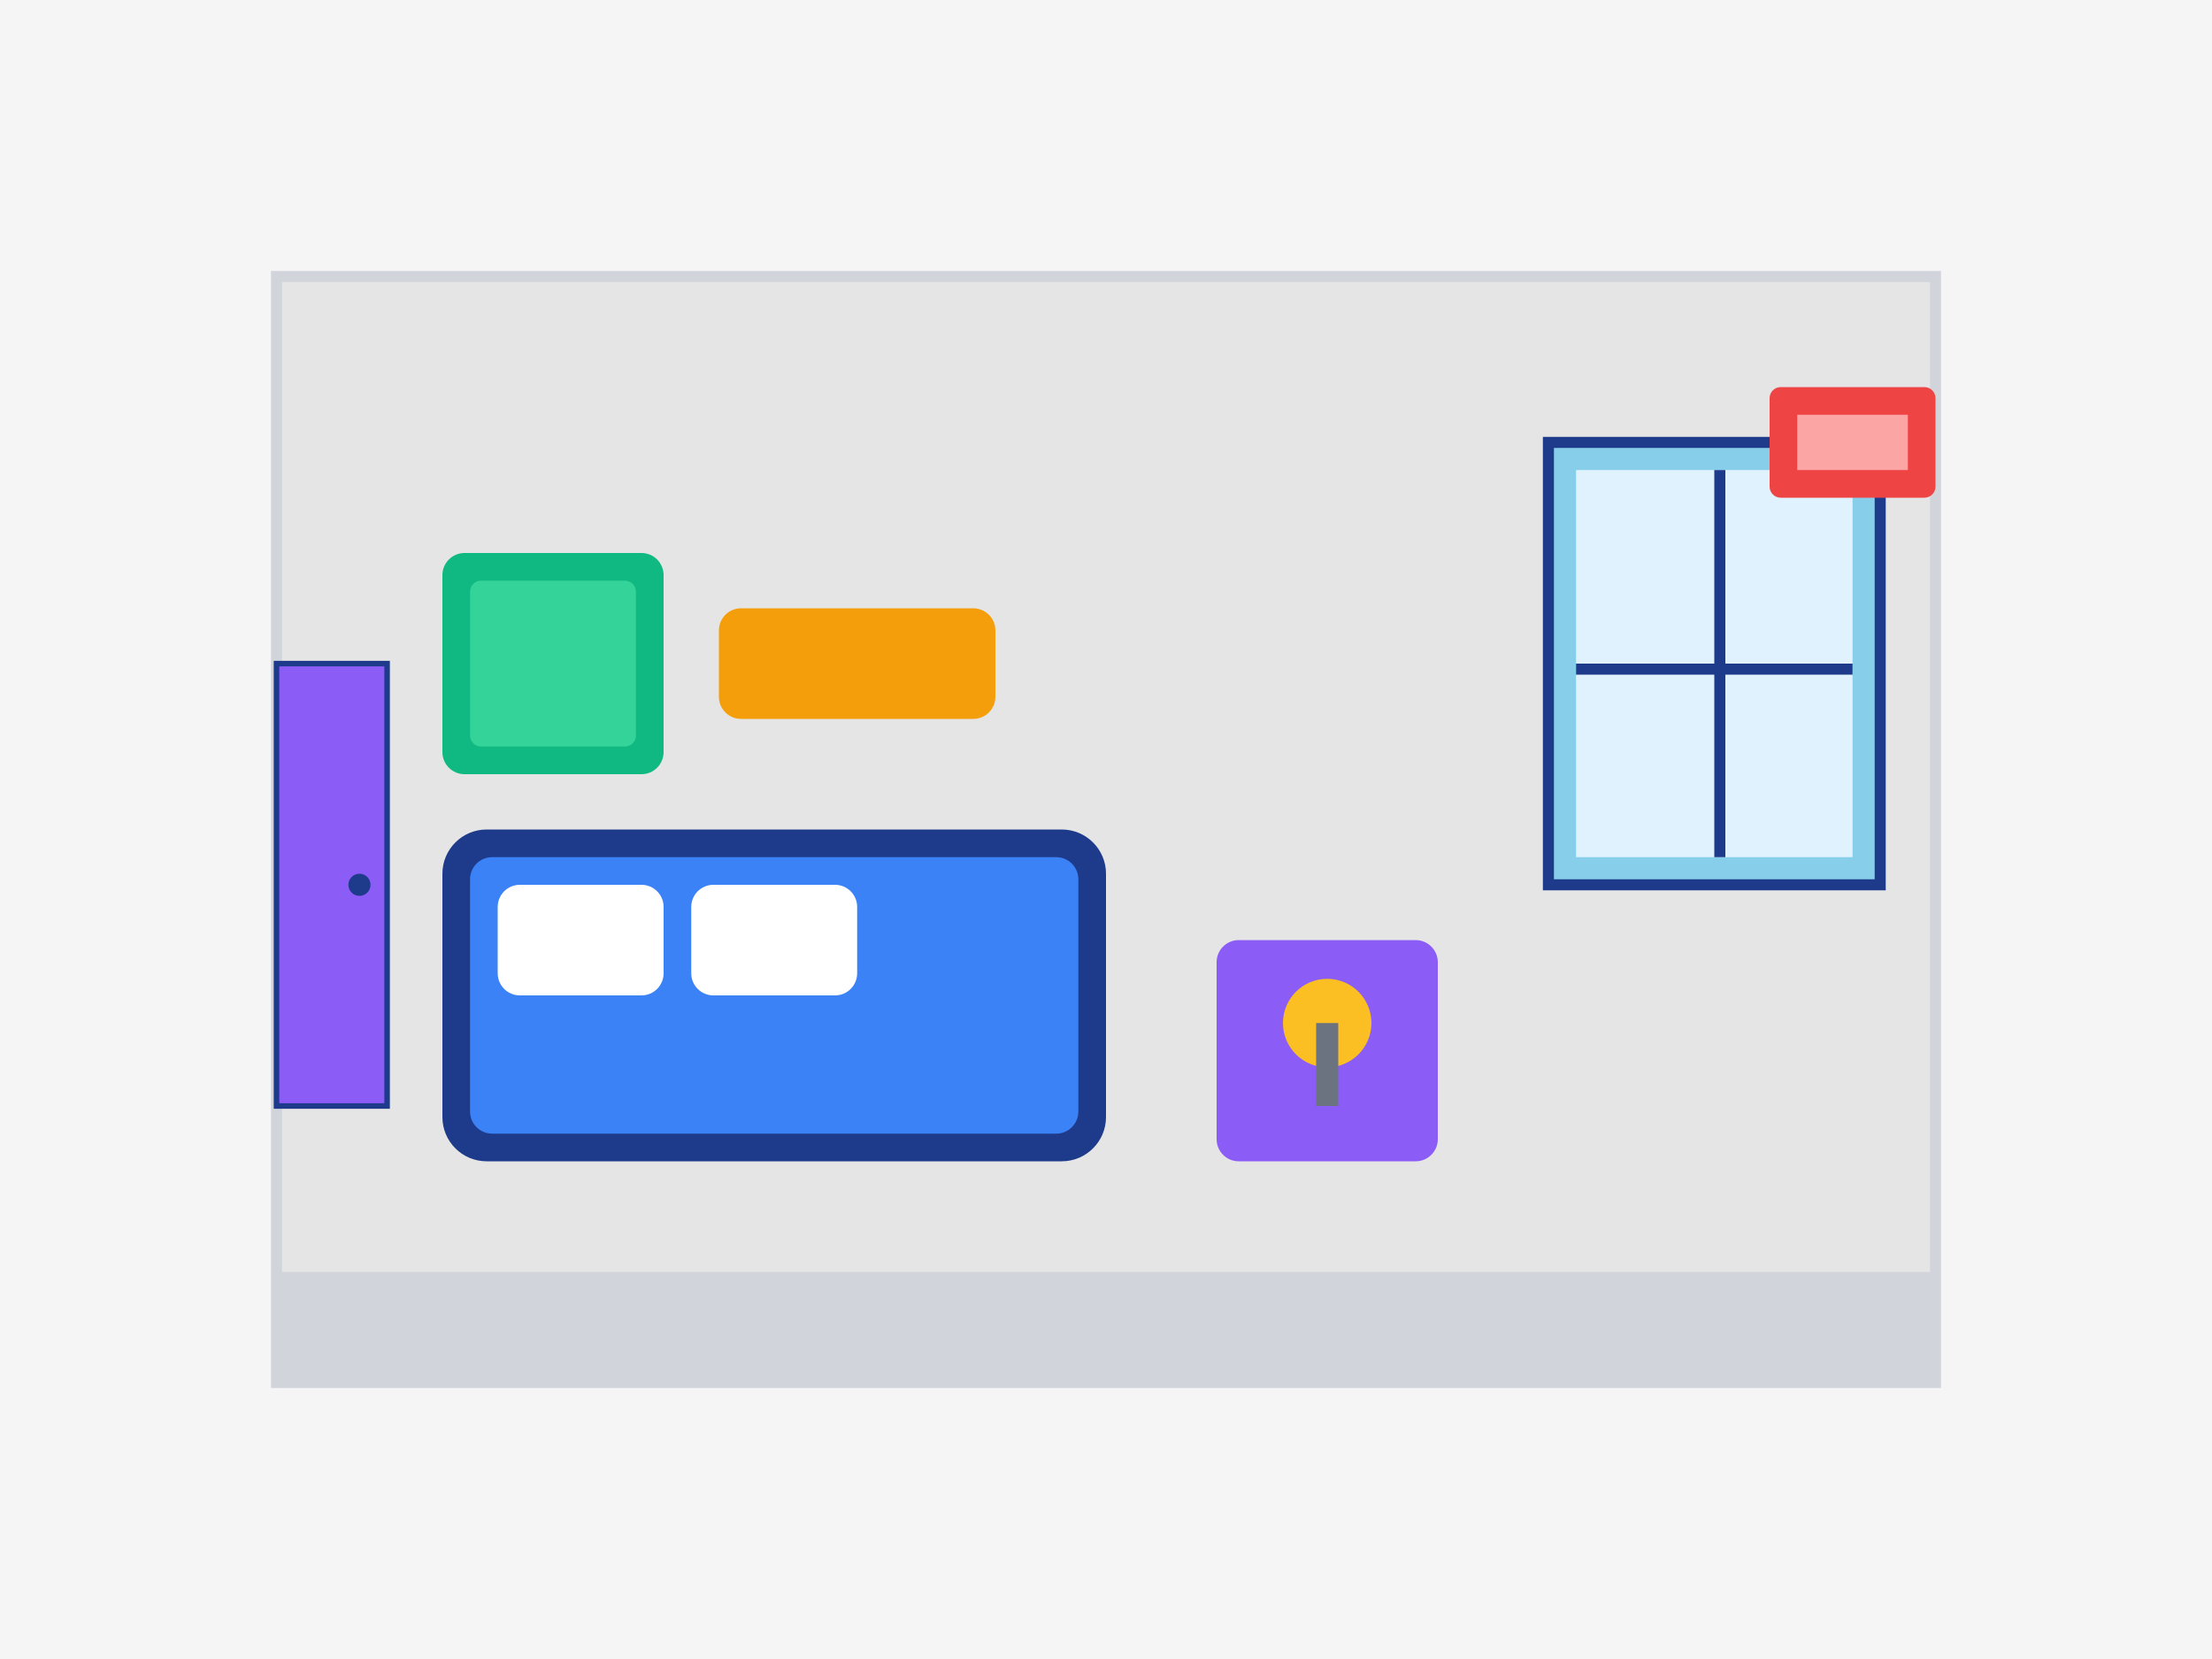
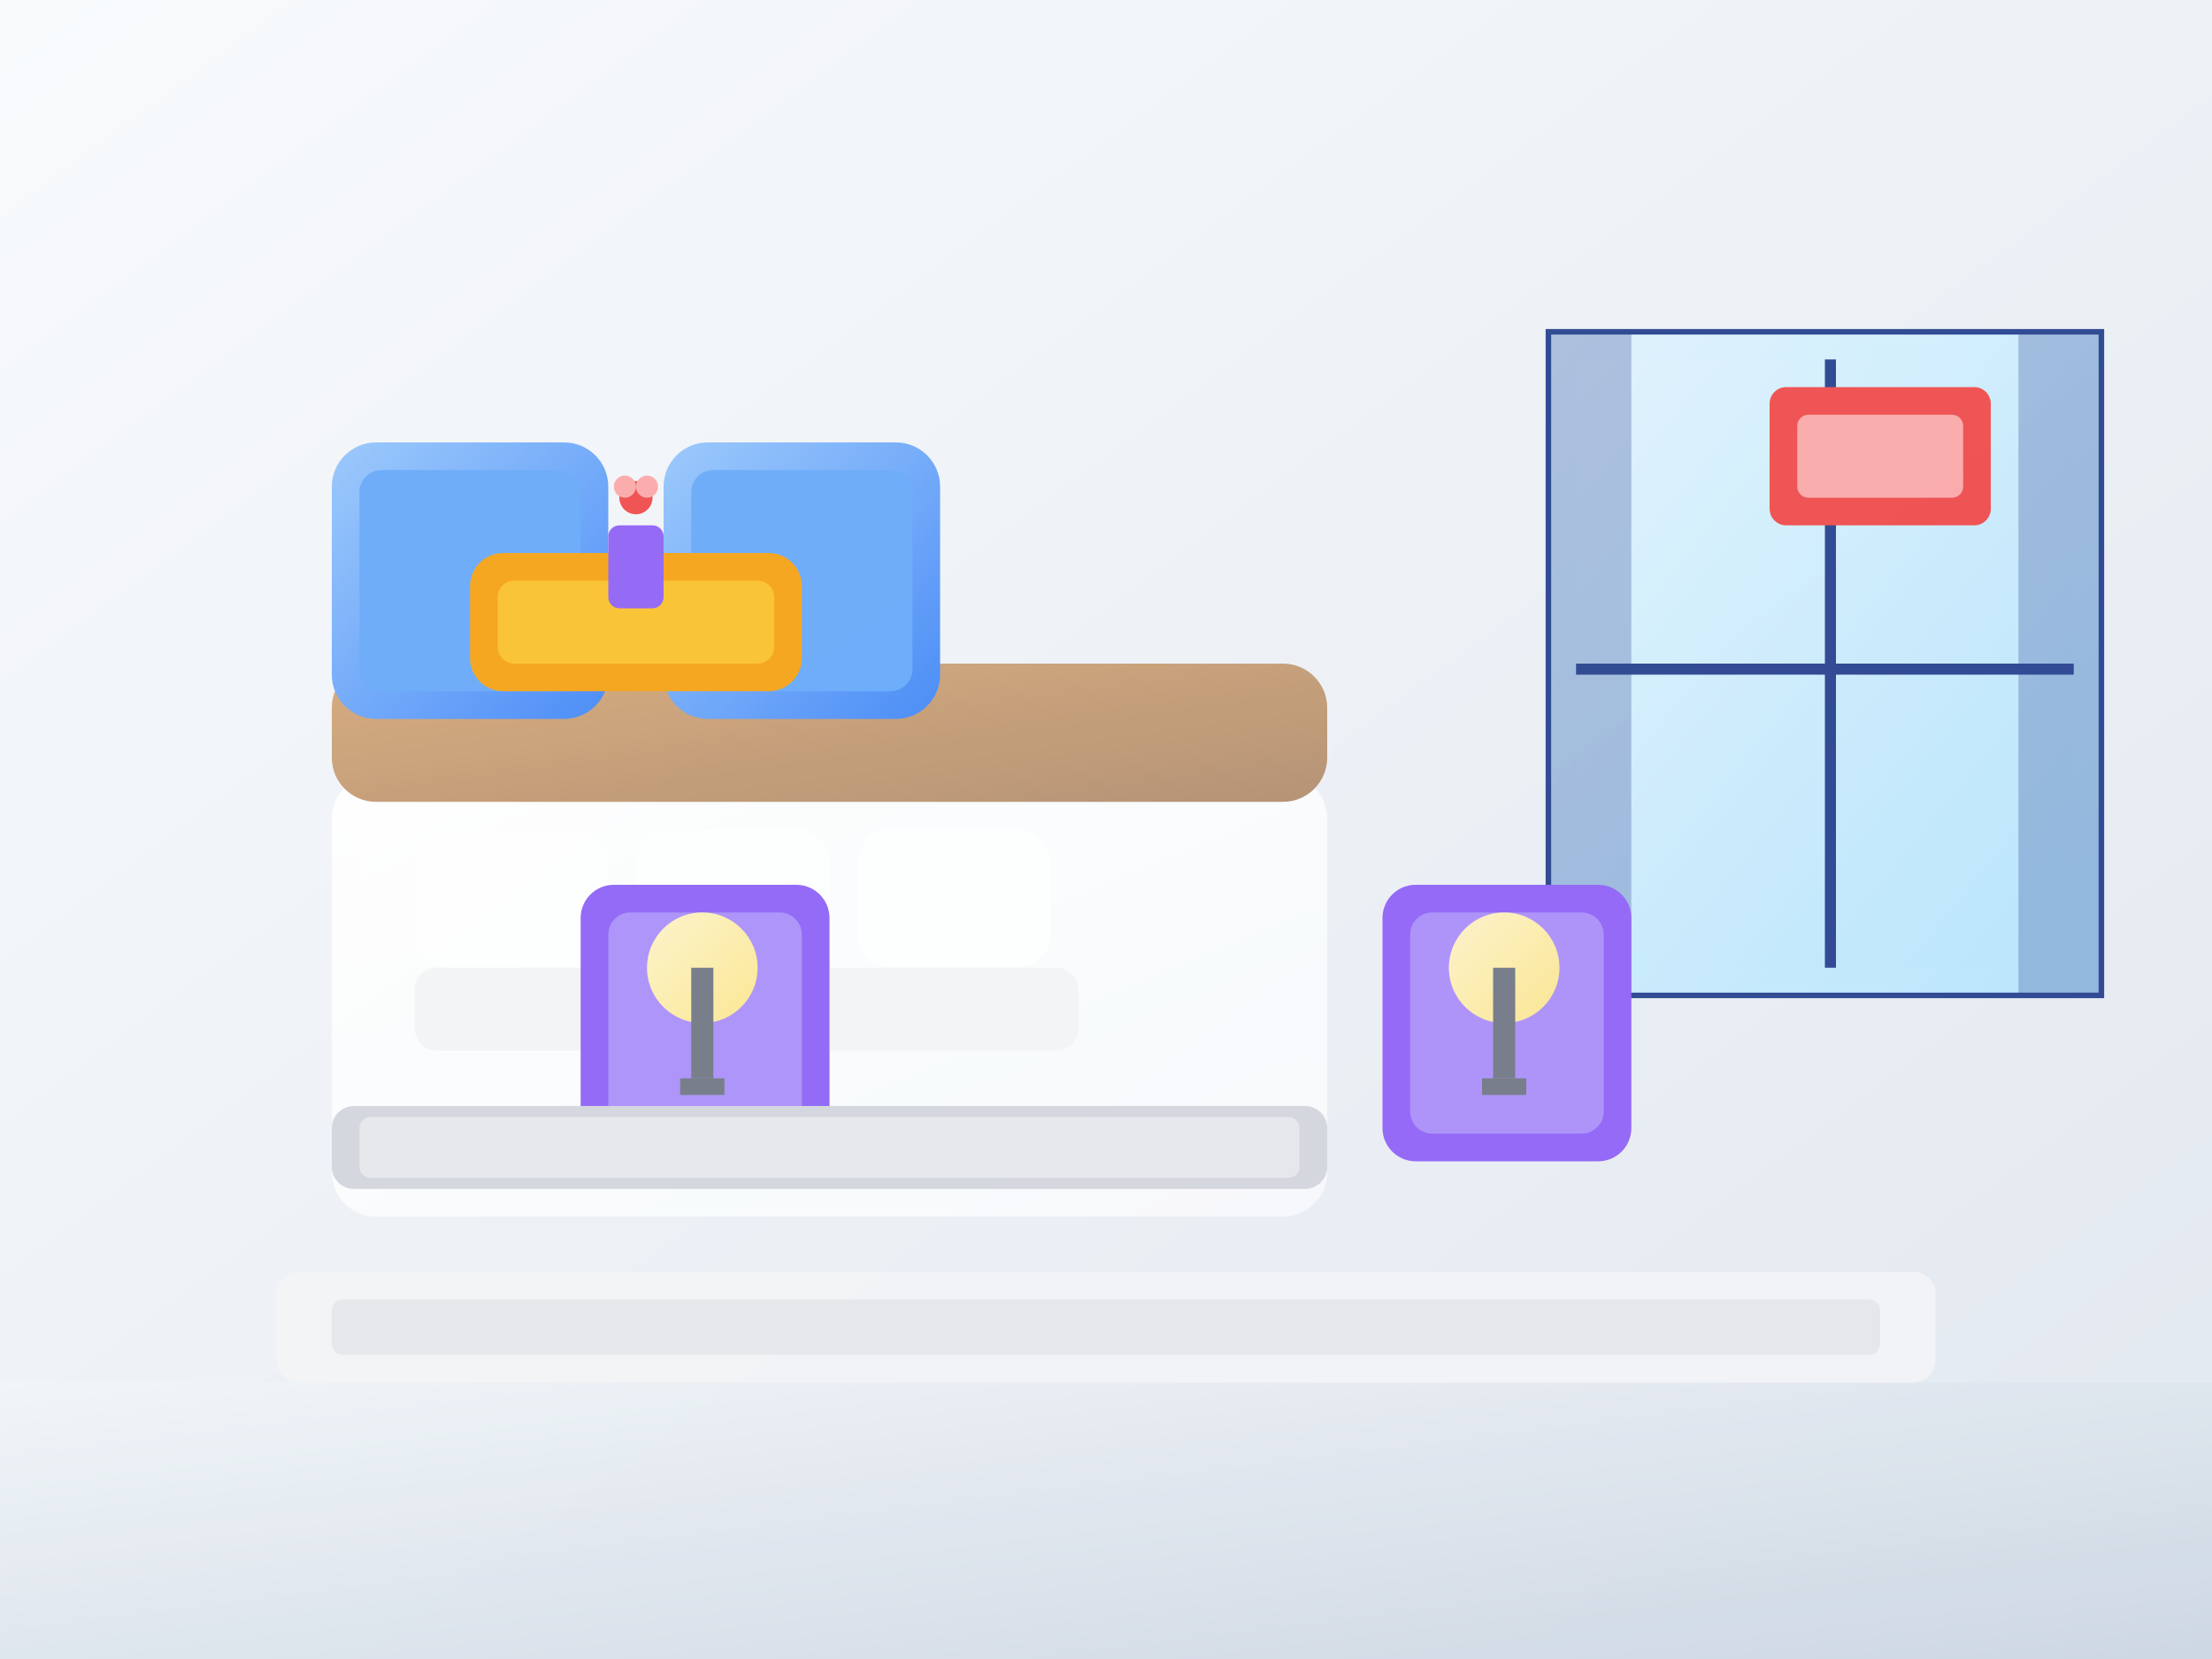
<svg xmlns="http://www.w3.org/2000/svg" width="400" height="300" viewBox="0 0 400 300" fill="none">
-   <rect width="400" height="300" fill="#F5F5F5" />
-   <rect x="50" y="50" width="300" height="200" fill="#E5E5E5" stroke="#D1D5DB" stroke-width="2" />
-   <rect x="50" y="230" width="300" height="20" fill="#D1D5DB" />
-   <rect x="80" y="150" width="120" height="60" fill="#1e3a8a" rx="8" />
-   <rect x="85" y="155" width="110" height="50" fill="#3b82f6" rx="4" />
-   <rect x="90" y="160" width="30" height="20" fill="white" rx="4" />
-   <rect x="125" y="160" width="30" height="20" fill="white" rx="4" />
-   <rect x="220" y="170" width="40" height="40" fill="#8B5CF6" rx="4" />
-   <circle cx="240" cy="185" r="8" fill="#FBBF24" />
-   <rect x="238" y="185" width="4" height="15" fill="#6B7280" />
-   <rect x="280" y="80" width="60" height="80" fill="#87CEEB" stroke="#1e3a8a" stroke-width="2" />
-   <rect x="285" y="85" width="50" height="70" fill="#E0F2FE" />
-   <rect x="310" y="85" width="2" height="70" fill="#1e3a8a" />
-   <rect x="285" y="120" width="50" height="2" fill="#1e3a8a" />
-   <rect x="80" y="100" width="40" height="40" fill="#10B981" rx="4" />
-   <rect x="85" y="105" width="30" height="30" fill="#34D399" rx="2" />
-   <rect x="130" y="110" width="50" height="20" fill="#F59E0B" rx="4" />
-   <rect x="320" y="70" width="30" height="20" fill="#EF4444" rx="2" />
-   <rect x="325" y="75" width="20" height="10" fill="#FCA5A5" />
-   <rect x="50" y="120" width="20" height="80" fill="#8B5CF6" stroke="#1e3a8a" stroke-width="1" />
-   <circle cx="65" cy="160" r="2" fill="#1e3a8a" />
+   <defs>
+     <linearGradient id="wallGradient" x1="0%" y1="0%" x2="100%" y2="100%">
+       <stop offset="0%" style="stop-color:#f8fafc;stop-opacity:1" />
+       <stop offset="100%" style="stop-color:#e2e8f0;stop-opacity:1" />
+     </linearGradient>
+     <linearGradient id="floorGradient" x1="0%" y1="0%" x2="100%" y2="100%">
+       <stop offset="0%" style="stop-color:#f1f5f9;stop-opacity:1" />
+       <stop offset="100%" style="stop-color:#cbd5e1;stop-opacity:1" />
+     </linearGradient>
+     <linearGradient id="bedGradient" x1="0%" y1="0%" x2="100%" y2="100%">
+       <stop offset="0%" style="stop-color:#ffffff;stop-opacity:1" />
+       <stop offset="100%" style="stop-color:#f8fafc;stop-opacity:1" />
+     </linearGradient>
+     <linearGradient id="headboardGradient" x1="0%" y1="0%" x2="100%" y2="100%">
+       <stop offset="0%" style="stop-color:#d4a574;stop-opacity:1" />
+       <stop offset="100%" style="stop-color:#b08968;stop-opacity:1" />
+     </linearGradient>
+     <linearGradient id="chairGradient" x1="0%" y1="0%" x2="100%" y2="100%">
+       <stop offset="0%" style="stop-color:#93c5fd;stop-opacity:1" />
+       <stop offset="100%" style="stop-color:#3b82f6;stop-opacity:1" />
+     </linearGradient>
+     <linearGradient id="windowGradient" x1="0%" y1="0%" x2="100%" y2="100%">
+       <stop offset="0%" style="stop-color:#e0f2fe;stop-opacity:1" />
+       <stop offset="100%" style="stop-color:#b3e5fc;stop-opacity:1" />
+     </linearGradient>
+     <linearGradient id="lampGradient" x1="0%" y1="0%" x2="100%" y2="100%">
+       <stop offset="0%" style="stop-color:#fef3c7;stop-opacity:1" />
+       <stop offset="100%" style="stop-color:#fde68a;stop-opacity:1" />
+     </linearGradient>
+   </defs>
+   <rect width="400" height="300" fill="url(#wallGradient)" />
+   <rect x="0" y="250" width="400" height="50" fill="url(#floorGradient)" />
+   <rect x="280" y="60" width="100" height="120" fill="url(#windowGradient)" stroke="#1e3a8a" stroke-width="1" />
+   <rect x="285" y="65" width="90" height="110" fill="url(#windowGradient)" />
+   <rect x="330" y="65" width="2" height="110" fill="#1e3a8a" />
+   <rect x="285" y="120" width="90" height="2" fill="#1e3a8a" />
+   <rect x="280" y="60" width="15" height="120" fill="#1e3a8a" opacity="0.3" />
+   <rect x="365" y="60" width="15" height="120" fill="#1e3a8a" opacity="0.3" />
+   <rect x="60" y="140" width="180" height="80" fill="url(#bedGradient)" rx="8" />
+   <rect x="65" y="145" width="170" height="70" fill="url(#bedGradient)" rx="4" />
+   <rect x="60" y="120" width="180" height="25" fill="url(#headboardGradient)" rx="8" />
+   <rect x="75" y="150" width="35" height="25" fill="white" rx="6" />
+   <rect x="115" y="150" width="35" height="25" fill="white" rx="6" />
+   <rect x="155" y="150" width="35" height="25" fill="white" rx="6" />
+   <rect x="75" y="175" width="120" height="15" fill="#f3f4f6" rx="4" />
+   <rect x="250" y="160" width="45" height="50" fill="#8b5cf6" rx="6" />
+   <rect x="255" y="165" width="35" height="40" fill="#a78bfa" rx="4" />
+   <circle cx="272" cy="175" r="10" fill="url(#lampGradient)" />
+   <rect x="270" y="175" width="4" height="20" fill="#6b7280" />
+   <rect x="268" y="195" width="8" height="3" fill="#6b7280" />
+   <rect x="105" y="160" width="45" height="50" fill="#8b5cf6" rx="6" />
+   <rect x="110" y="165" width="35" height="40" fill="#a78bfa" rx="4" />
+   <circle cx="127" cy="175" r="10" fill="url(#lampGradient)" />
+   <rect x="125" y="175" width="4" height="20" fill="#6b7280" />
+   <rect x="123" y="195" width="8" height="3" fill="#6b7280" />
+   <rect x="60" y="80" width="50" height="50" fill="url(#chairGradient)" rx="8" />
+   <rect x="65" y="85" width="40" height="40" fill="#60a5fa" rx="4" />
+   <rect x="120" y="80" width="50" height="50" fill="url(#chairGradient)" rx="8" />
+   <rect x="125" y="85" width="40" height="40" fill="#60a5fa" rx="4" />
+   <rect x="85" y="100" width="60" height="25" fill="#f59e0b" rx="6" />
+   <rect x="90" y="105" width="50" height="15" fill="#fbbf24" rx="3" />
+   <rect x="110" y="95" width="10" height="15" fill="#8b5cf6" rx="2" />
+   <circle cx="115" cy="90" r="3" fill="#ef4444" />
+   <circle cx="113" cy="88" r="2" fill="#fca5a5" />
+   <circle cx="117" cy="88" r="2" fill="#fca5a5" />
+   <rect x="60" y="200" width="180" height="15" fill="#d1d5db" rx="4" />
+   <rect x="65" y="202" width="170" height="11" fill="#e5e7eb" rx="2" />
+   <rect x="320" y="70" width="40" height="25" fill="#ef4444" rx="3" />
+   <rect x="325" y="75" width="30" height="15" fill="#fca5a5" rx="2" />
+   <rect x="50" y="230" width="300" height="20" fill="#f3f4f6" rx="4" />
+   <rect x="60" y="235" width="280" height="10" fill="#e5e7eb" rx="2" />
+   <rect x="0" y="0" width="400" height="300" fill="url(#wallGradient)" opacity="0.1" />
</svg>
